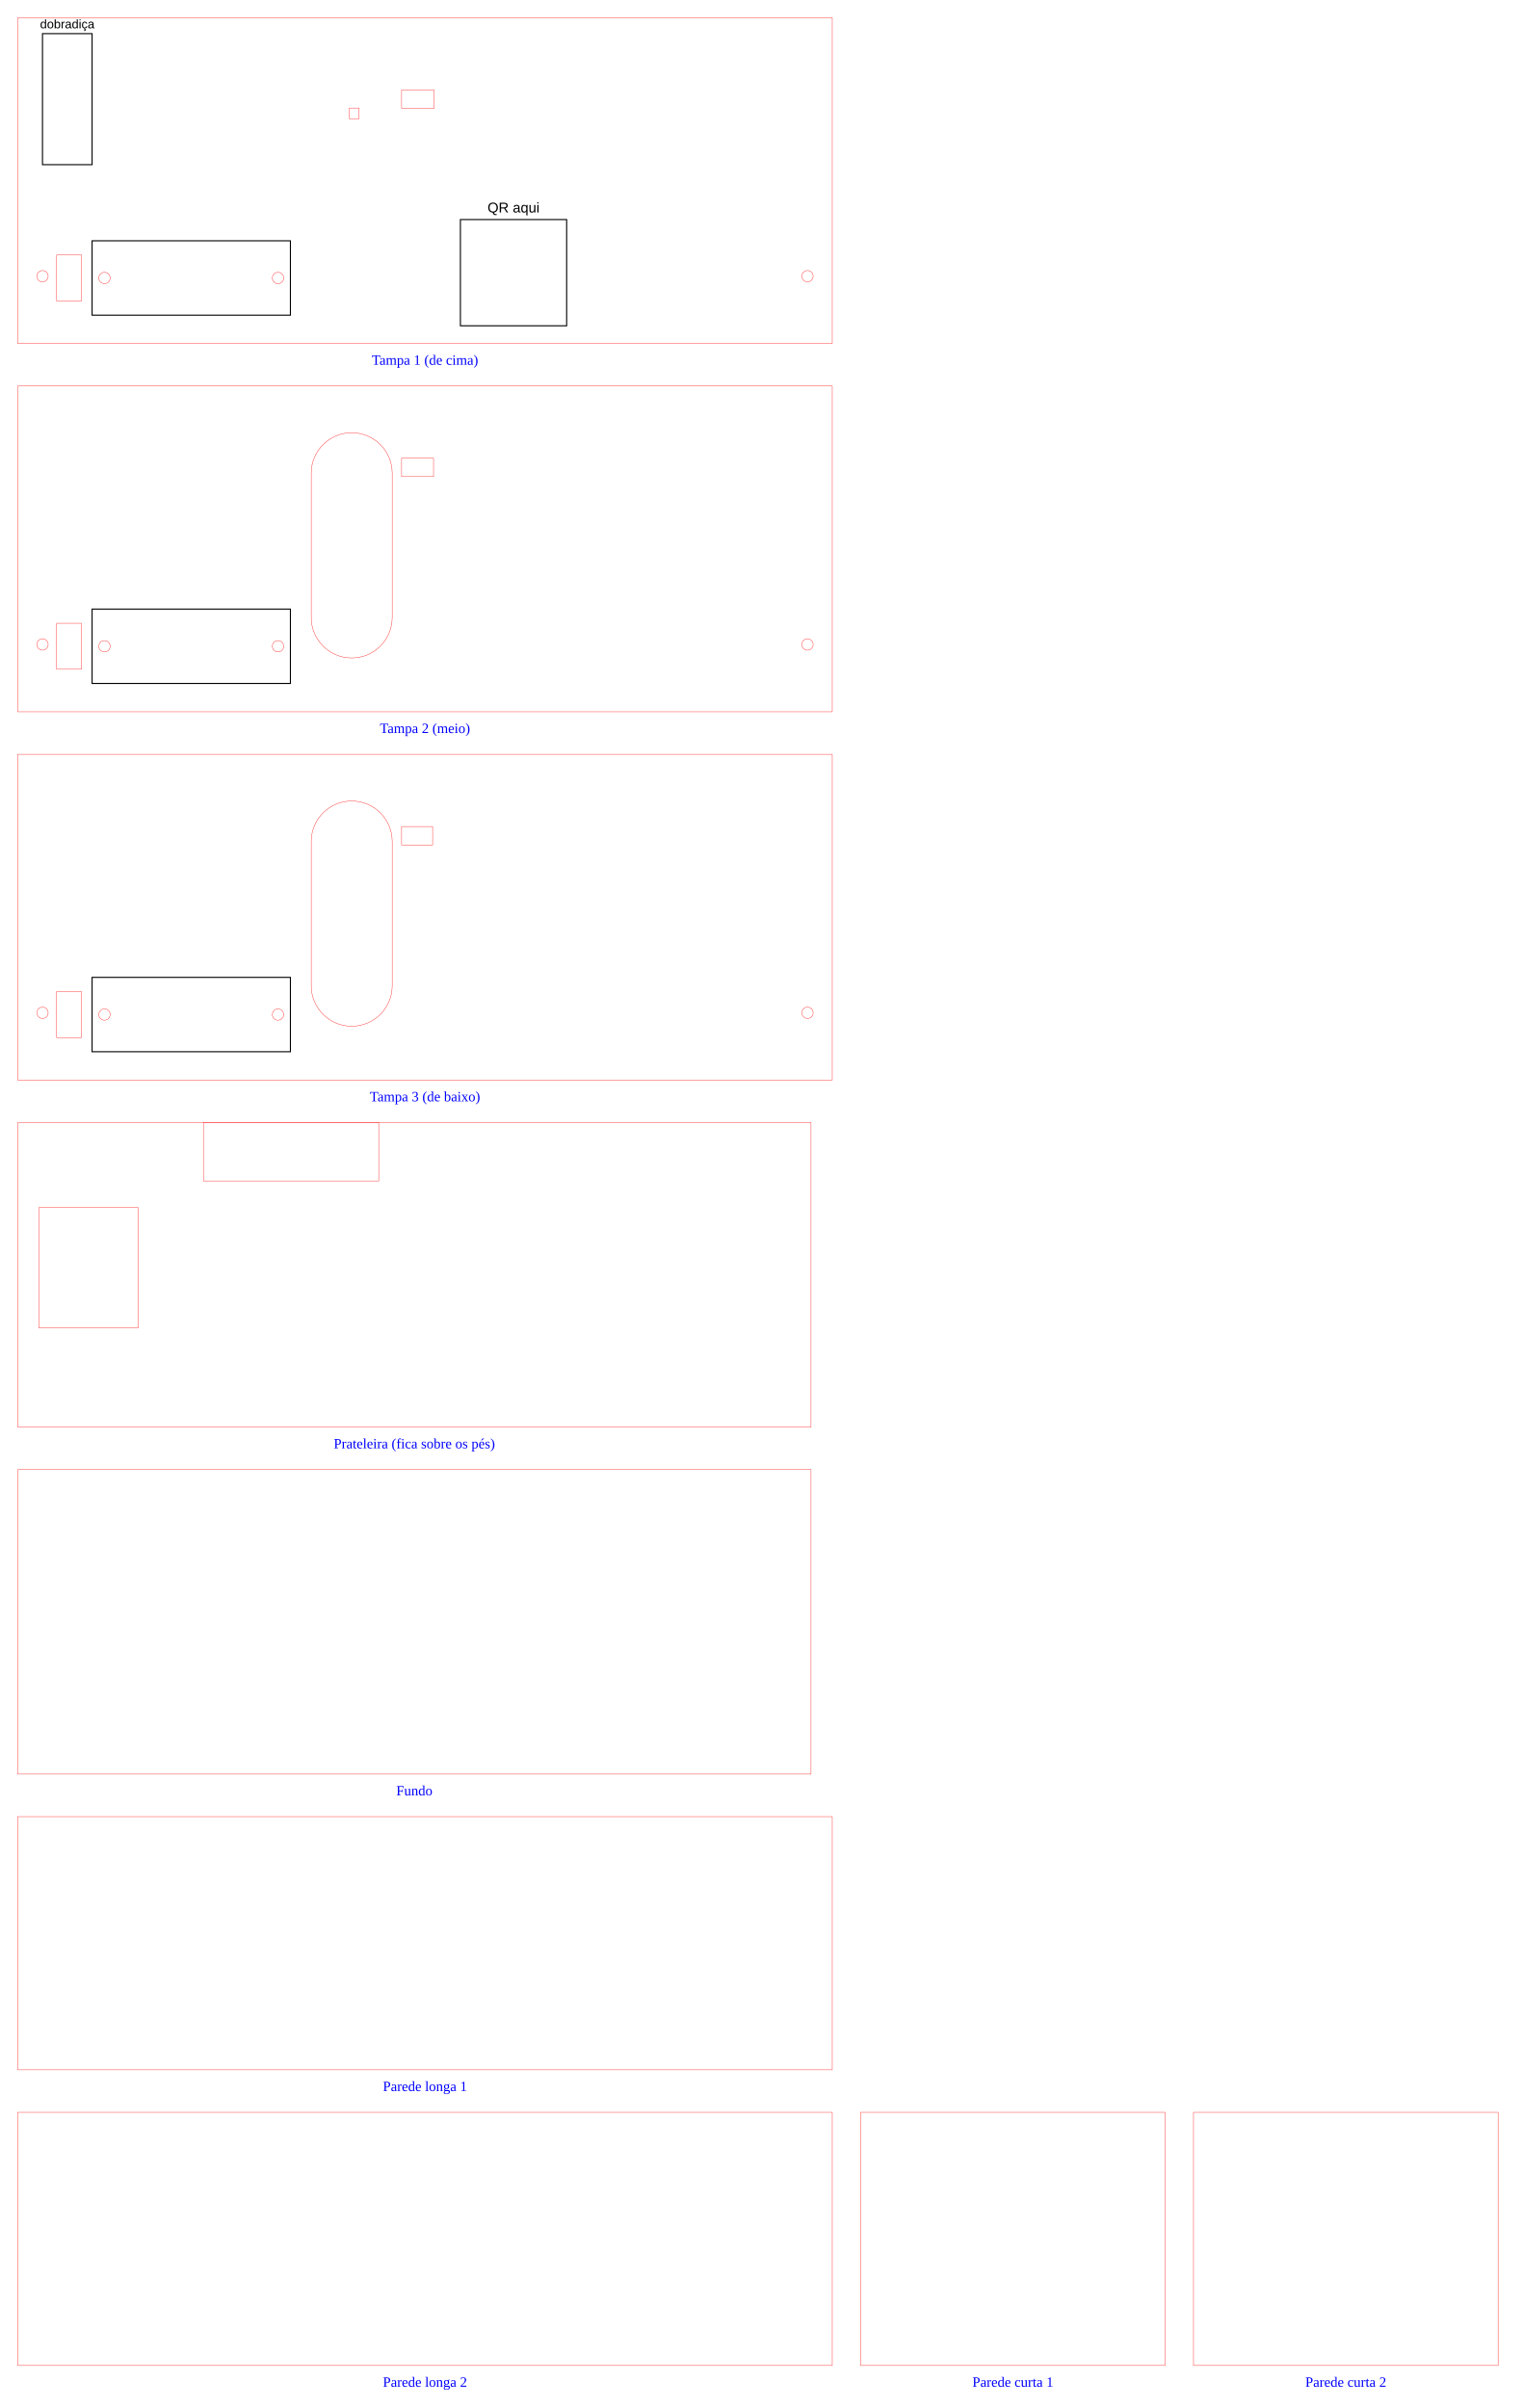
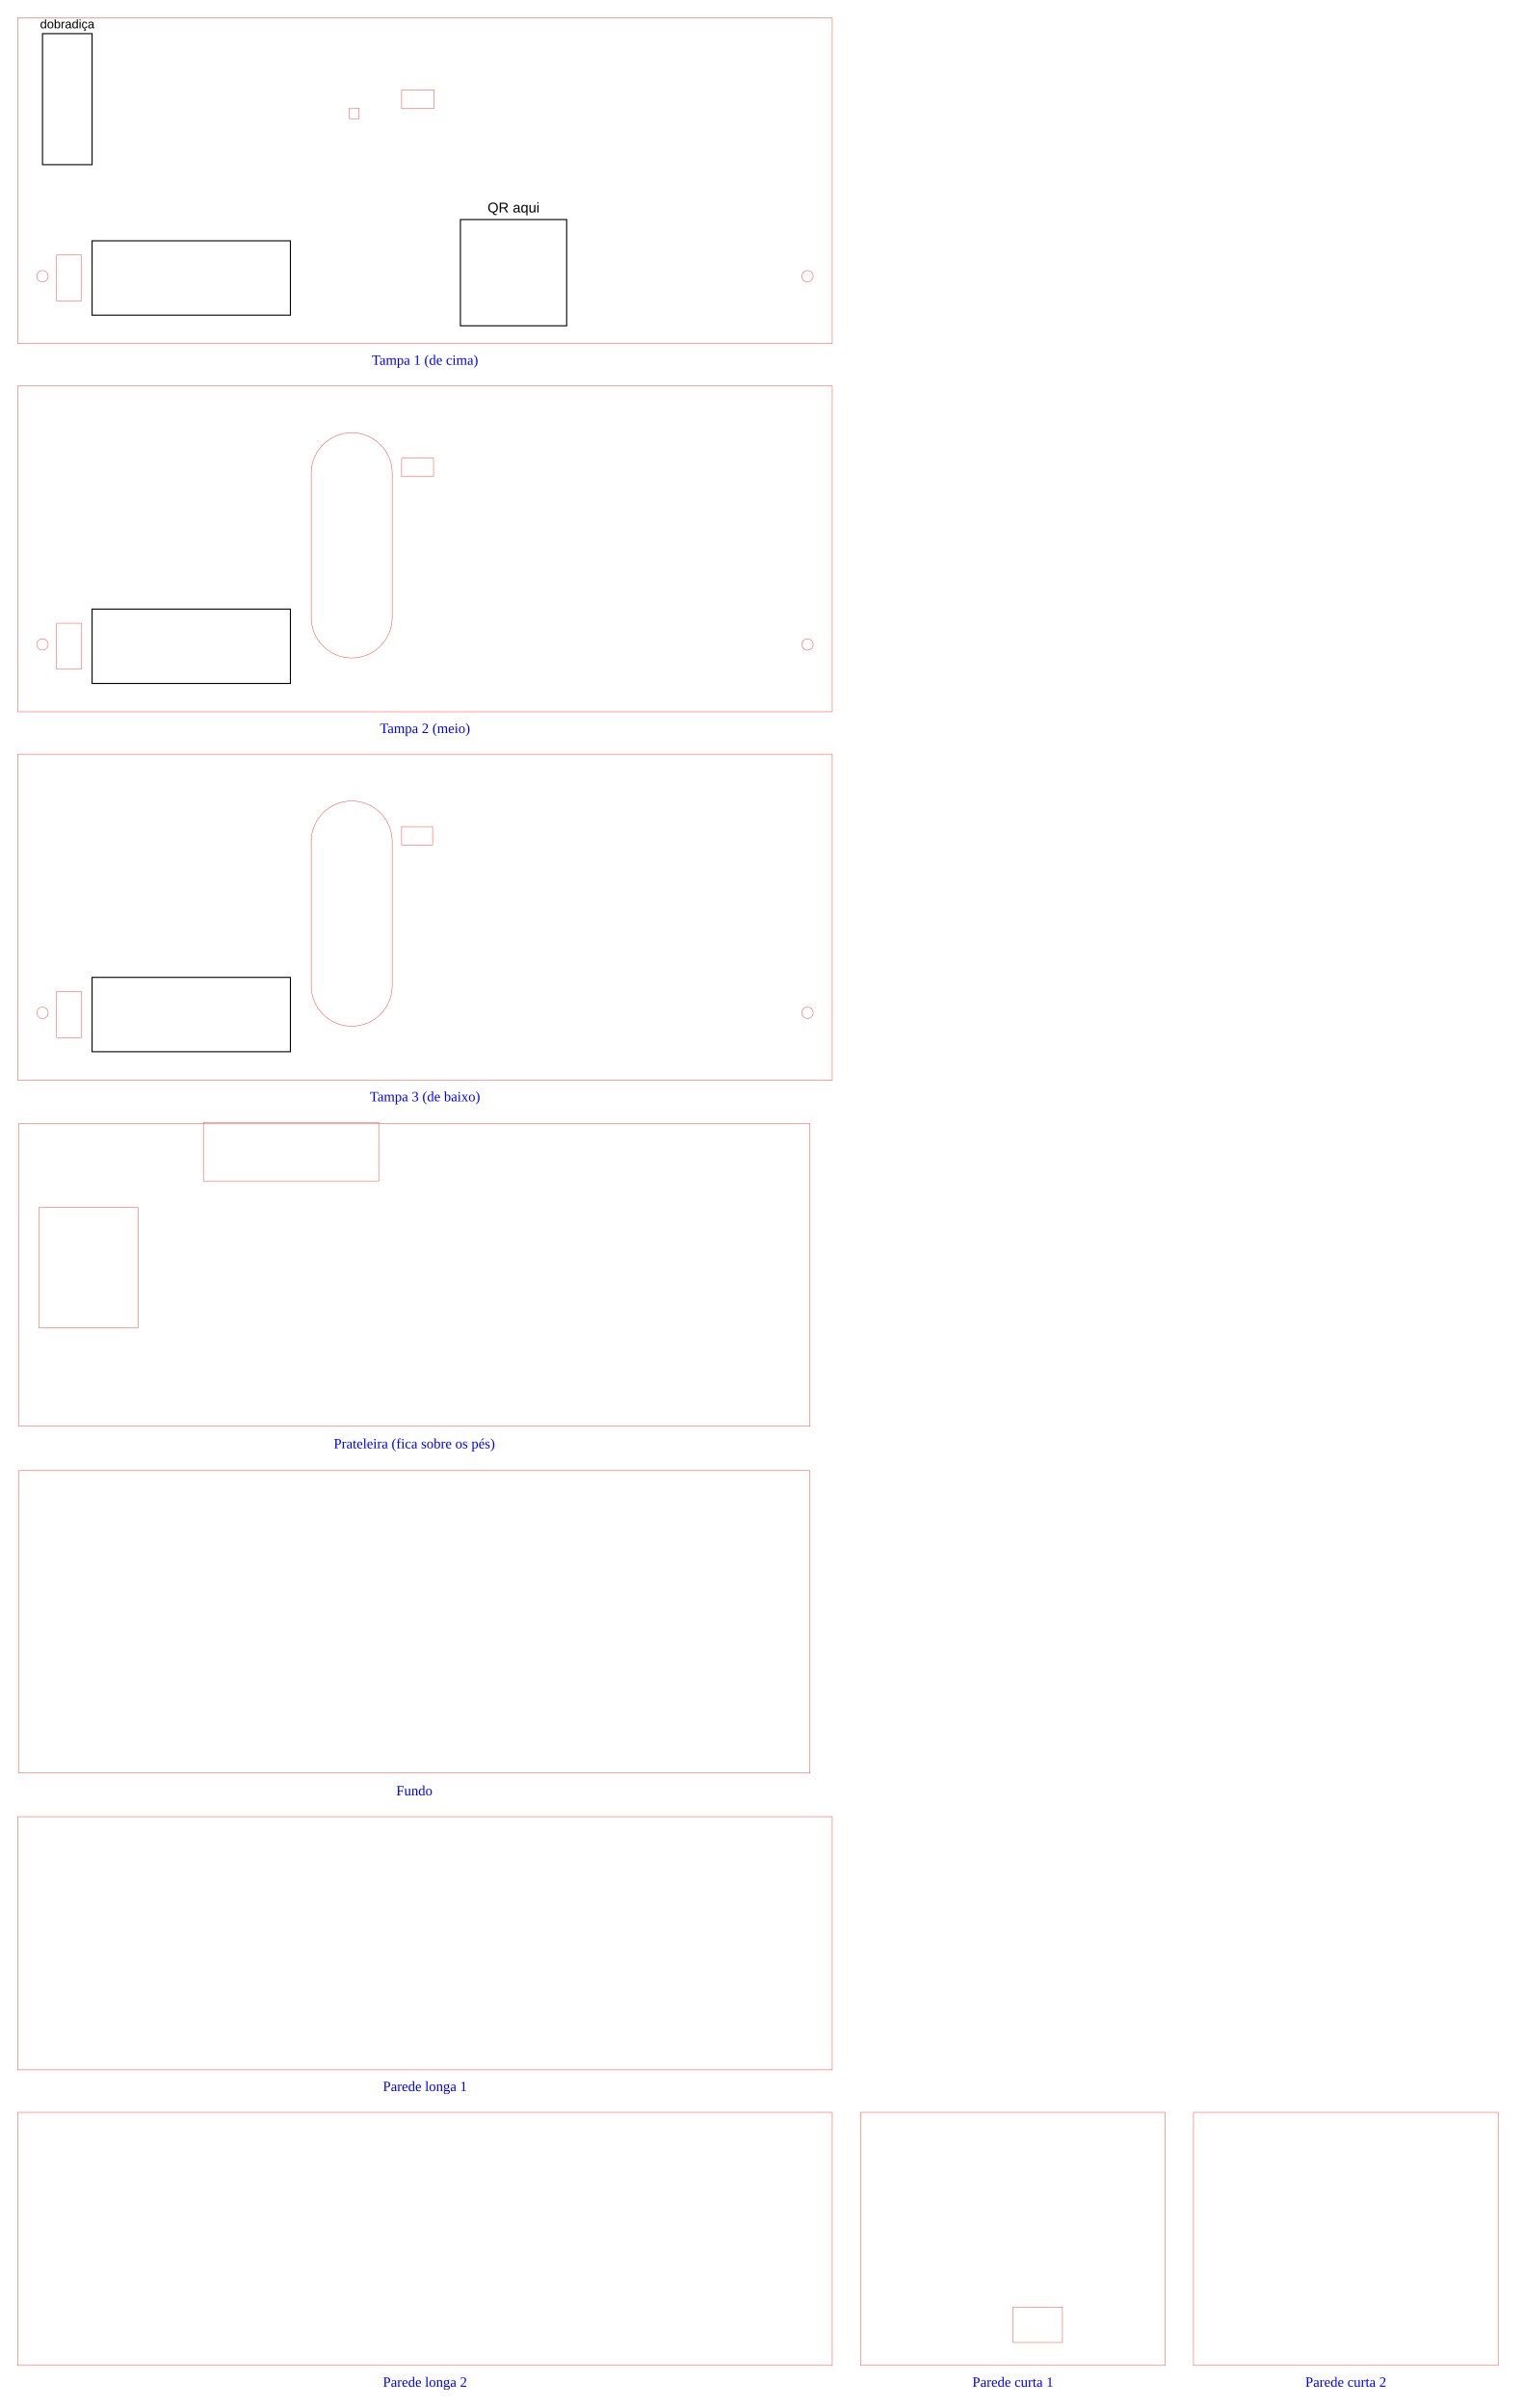
<svg xmlns="http://www.w3.org/2000/svg" width="430mm" height="680.0mm" viewBox="0 0 430 680.0">
  <g transform="translate(5,5)">
    <rect x="0.00" y="0.00" width="230.00" height="92.00" fill="none" stroke="#ff0000" stroke-width="0.1" />
    <circle cx="7.00" cy="73.00" r="1.60" fill="none" stroke="#ff0000" stroke-width="0.1" />
    <circle cx="223.00" cy="73.00" r="1.60" fill="none" stroke="#ff0000" stroke-width="0.1" />
-     <circle cx="24.50" cy="73.50" r="1.60" fill="none" stroke="#ff0000" stroke-width="0.1" />
-     <circle cx="73.50" cy="73.50" r="1.60" fill="none" stroke="#ff0000" stroke-width="0.1" />
    <rect x="11.00" y="67.00" width="7.00" height="13.00" fill="none" stroke="#ff0000" stroke-width="0.1" />
    <rect x="21.00" y="63.00" width="56.00" height="21.00" fill="none" stroke="#000000" stroke-width="0.3" />
    <rect x="108.40" y="20.40" width="9.19" height="5.20" fill="none" stroke="#ff0000" stroke-width="0.1" />
    <rect x="93.64" y="25.50" width="2.74" height="3.00" fill="none" stroke="#ff0000" stroke-width="0.1" />
    <rect x="125.00" y="57.00" width="30.00" height="30.00" fill="none" stroke="#000000" stroke-width="0.3" />
    <text x="140.0" y="55.0" font-size="4" text-anchor="middle" font-family="Arial" fill="#000000">QR aqui</text>
    <rect x="7.00" y="4.50" width="14.00" height="37.00" fill="none" stroke="#000000" stroke-width="0.3" />
    <text x="14.0" y="3.0" font-size="3.5" text-anchor="middle" font-family="Arial" fill="#000000">dobradiça</text>
    <text x="115.0" y="98.0" font-size="4" text-anchor="middle" fill="#0000ff">Tampa 1 (de cima)</text>
  </g>
  <g transform="translate(5,109.0)">
    <rect x="0.00" y="0.00" width="230.00" height="92.00" fill="none" stroke="#ff0000" stroke-width="0.1" />
    <circle cx="7.00" cy="73.00" r="1.60" fill="none" stroke="#ff0000" stroke-width="0.1" />
    <circle cx="223.00" cy="73.00" r="1.60" fill="none" stroke="#ff0000" stroke-width="0.1" />
-     <circle cx="24.50" cy="73.50" r="1.60" fill="none" stroke="#ff0000" stroke-width="0.1" />
-     <circle cx="73.50" cy="73.50" r="1.60" fill="none" stroke="#ff0000" stroke-width="0.1" />
    <rect x="11.00" y="67.00" width="7.00" height="13.00" fill="none" stroke="#ff0000" stroke-width="0.1" />
    <rect x="21.00" y="63.00" width="56.00" height="21.00" fill="none" stroke="#000000" stroke-width="0.3" />
    <rect x="108.40" y="20.40" width="9.01" height="5.20" fill="none" stroke="#ff0000" stroke-width="0.1" />
    <rect x="82.88" y="13.20" width="22.86" height="63.60" rx="11.43" fill="none" stroke="#ff0000" stroke-width="0.1" />
    <text x="115.0" y="98.0" font-size="4" text-anchor="middle" fill="#0000ff">Tampa 2 (meio)</text>
  </g>
  <g transform="translate(5,213.0)">
    <rect x="0.00" y="0.00" width="230.00" height="92.00" fill="none" stroke="#ff0000" stroke-width="0.1" />
    <circle cx="7.00" cy="73.00" r="1.60" fill="none" stroke="#ff0000" stroke-width="0.1" />
    <circle cx="223.00" cy="73.00" r="1.60" fill="none" stroke="#ff0000" stroke-width="0.1" />
-     <circle cx="24.50" cy="73.50" r="1.60" fill="none" stroke="#ff0000" stroke-width="0.1" />
-     <circle cx="73.50" cy="73.50" r="1.60" fill="none" stroke="#ff0000" stroke-width="0.1" />
    <rect x="11.00" y="67.00" width="7.00" height="13.00" fill="none" stroke="#ff0000" stroke-width="0.1" />
    <rect x="21.00" y="63.00" width="56.00" height="21.00" fill="none" stroke="#000000" stroke-width="0.3" />
    <rect x="108.40" y="20.40" width="8.75" height="5.20" fill="none" stroke="#ff0000" stroke-width="0.1" />
    <rect x="82.88" y="13.20" width="22.86" height="63.60" rx="11.43" fill="none" stroke="#ff0000" stroke-width="0.1" />
    <text x="115.0" y="98.0" font-size="4" text-anchor="middle" fill="#0000ff">Tampa 3 (de baixo)</text>
  </g>
  <g transform="translate(5,317.0)">
-     <rect x="0.00" y="0.00" width="224.00" height="86.00" fill="none" stroke="#ff0000" stroke-width="0.1" />
+     <rect x="0.30" y="0.30" width="223.40" height="85.40" fill="none" stroke="#ff0000" stroke-width="0.1" />
    <rect x="6.00" y="24.00" width="28.00" height="34.00" fill="none" stroke="#ff0000" stroke-width="0.1" />
    <rect x="52.43" y="0.00" width="49.50" height="16.50" fill="none" stroke="#ff0000" stroke-width="0.1" />
    <text x="112.0" y="92.0" font-size="4" text-anchor="middle" fill="#0000ff">Prateleira (fica sobre os pés)</text>
  </g>
  <g transform="translate(5,415.0)">
-     <rect x="0.00" y="0.00" width="224.00" height="86.00" fill="none" stroke="#ff0000" stroke-width="0.1" />
+     <rect x="0.30" y="0.30" width="223.40" height="85.40" fill="none" stroke="#ff0000" stroke-width="0.1" />
    <text x="112.0" y="92.0" font-size="4" text-anchor="middle" fill="#0000ff">Fundo</text>
  </g>
  <g transform="translate(5,513.0)">
    <rect x="0.00" y="0.00" width="230.00" height="71.50" fill="none" stroke="#ff0000" stroke-width="0.1" />
    <text x="115.0" y="77.5" font-size="4" text-anchor="middle" fill="#0000ff">Parede longa 1</text>
  </g>
  <g transform="translate(5,596.5)">
    <rect x="0.00" y="0.00" width="230.00" height="71.50" fill="none" stroke="#ff0000" stroke-width="0.1" />
    <text x="115.0" y="77.5" font-size="4" text-anchor="middle" fill="#0000ff">Parede longa 2</text>
  </g>
  <g transform="translate(243.0,596.5)">
    <rect x="0.00" y="0.00" width="86.00" height="71.50" fill="none" stroke="#ff0000" stroke-width="0.1" />
+     <rect x="43.00" y="55.00" width="14.00" height="10.00" fill="none" stroke="#ff0000" stroke-width="0.1" />
    <text x="43.0" y="77.5" font-size="4" text-anchor="middle" fill="#0000ff">Parede curta 1</text>
  </g>
  <g transform="translate(337.0,596.5)">
    <rect x="0.00" y="0.00" width="86.00" height="71.50" fill="none" stroke="#ff0000" stroke-width="0.1" />
    <text x="43.0" y="77.5" font-size="4" text-anchor="middle" fill="#0000ff">Parede curta 2</text>
  </g>
</svg>
